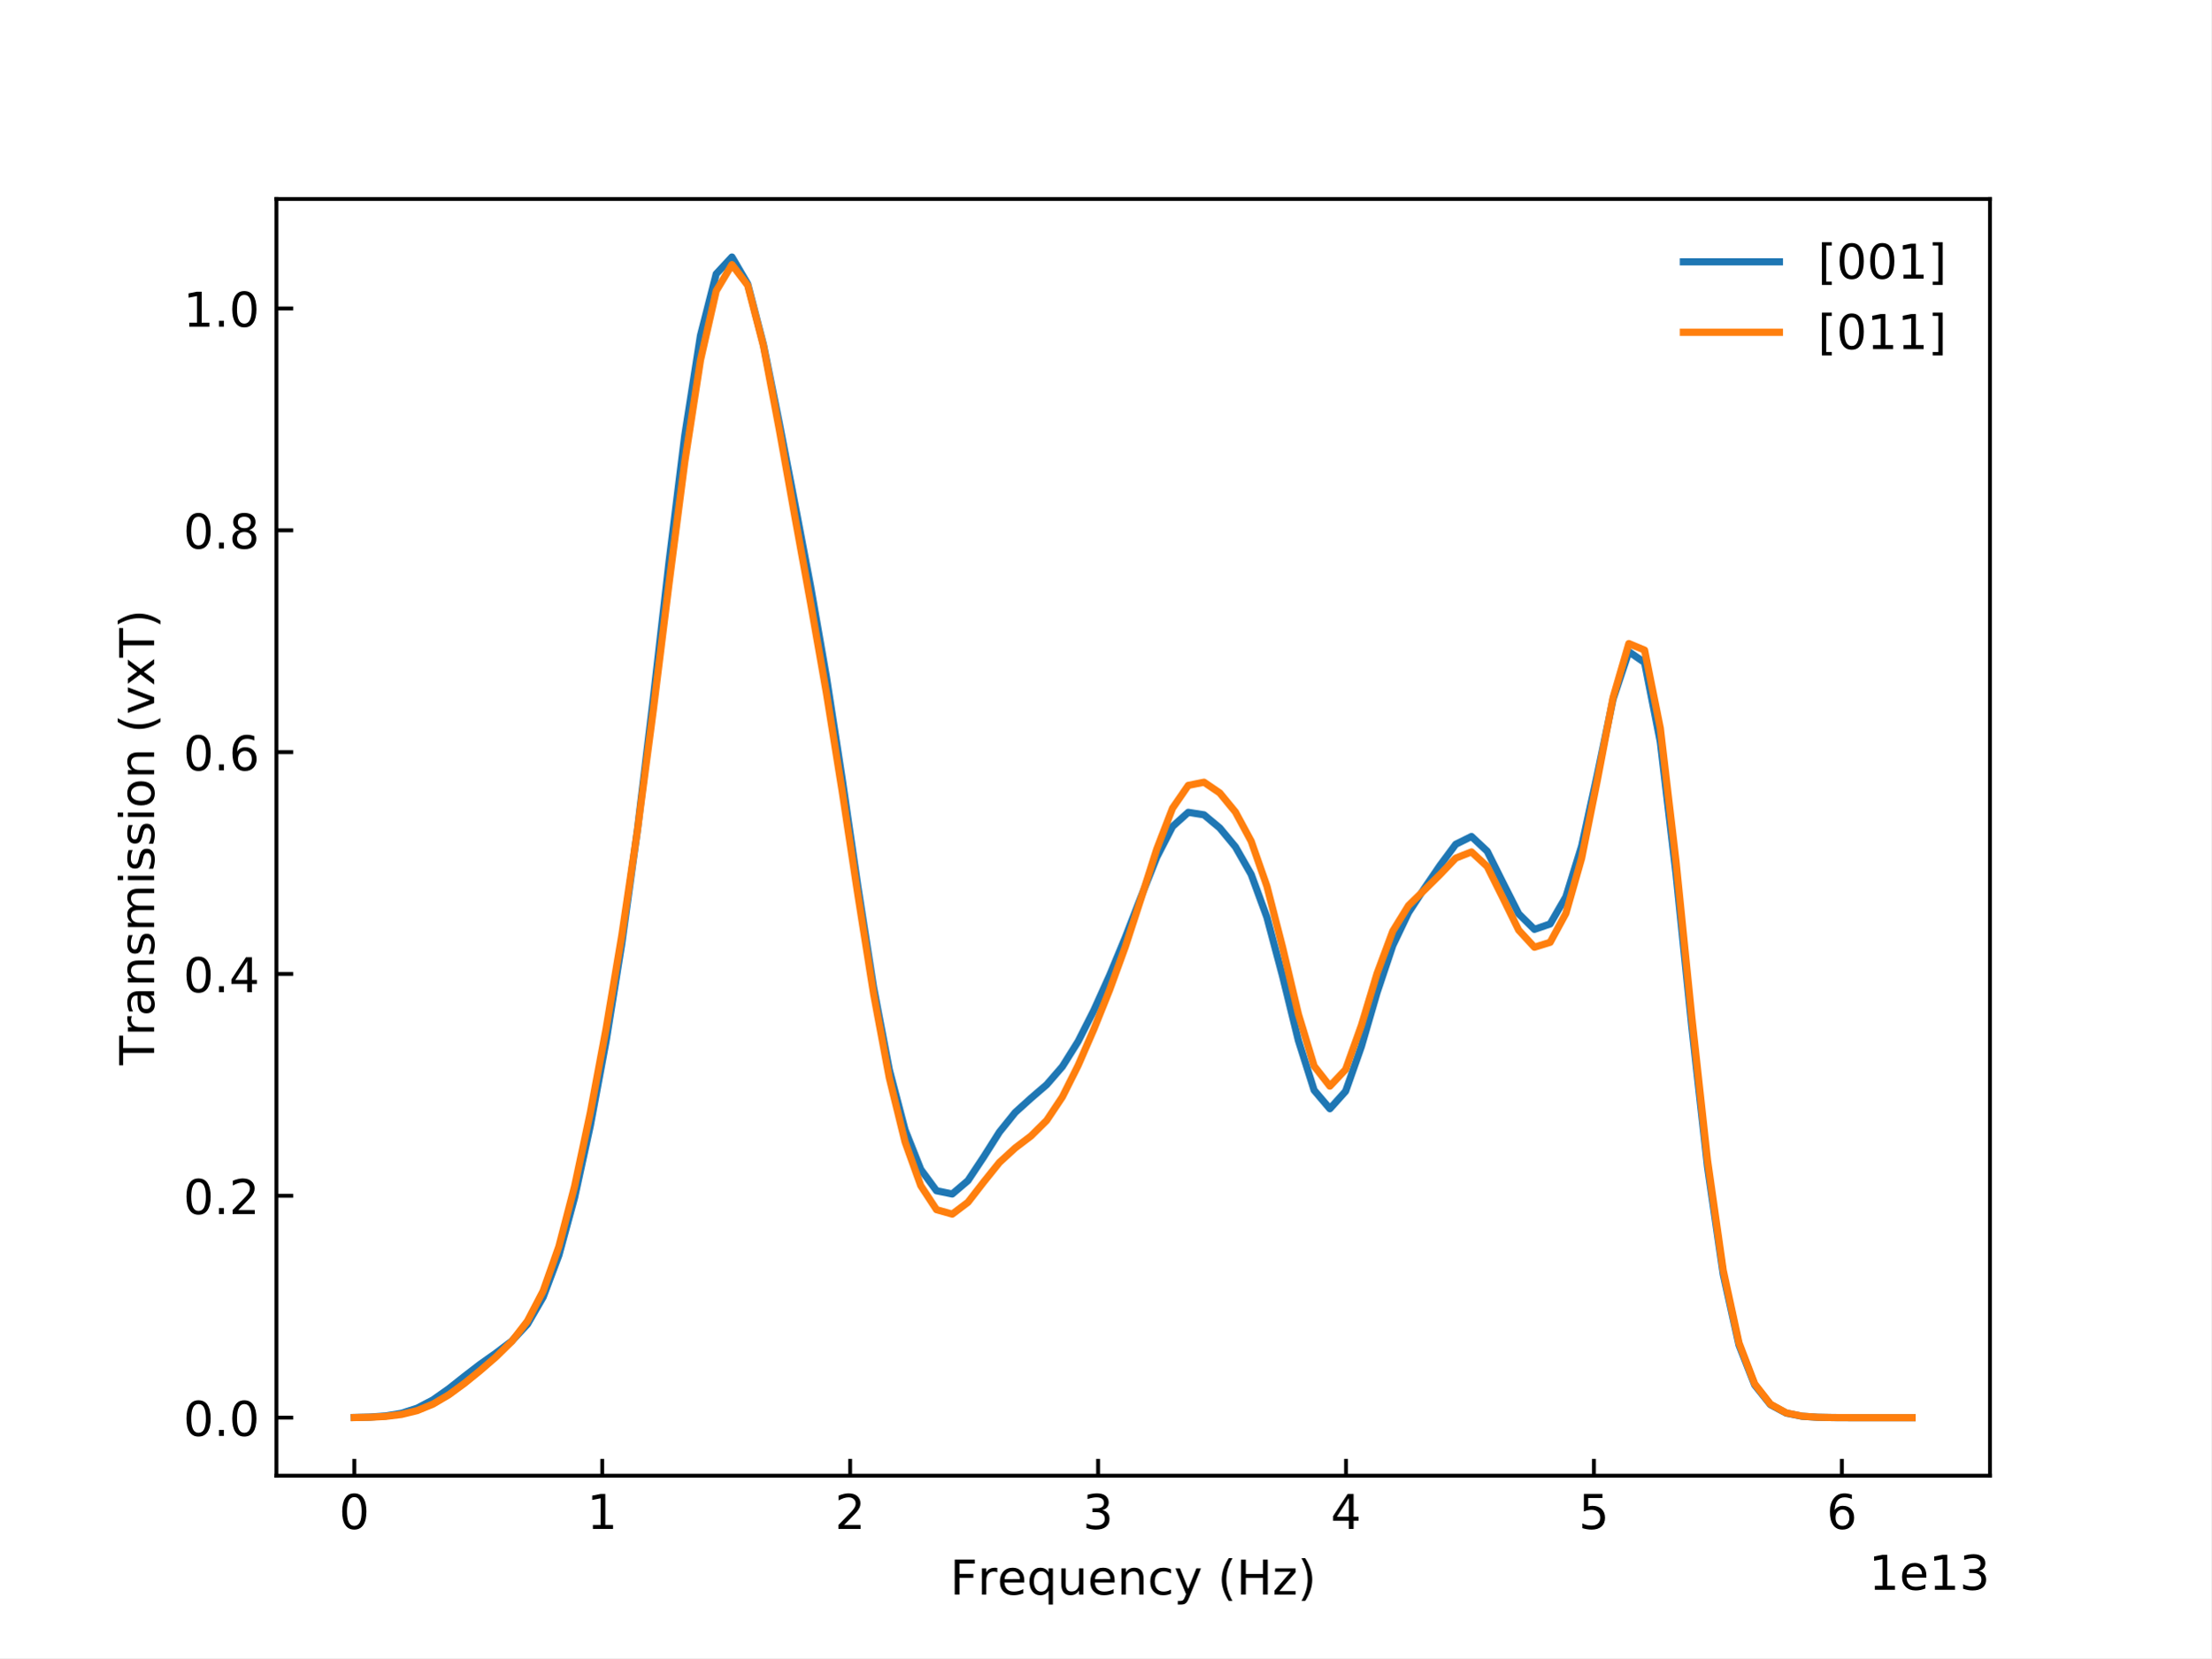
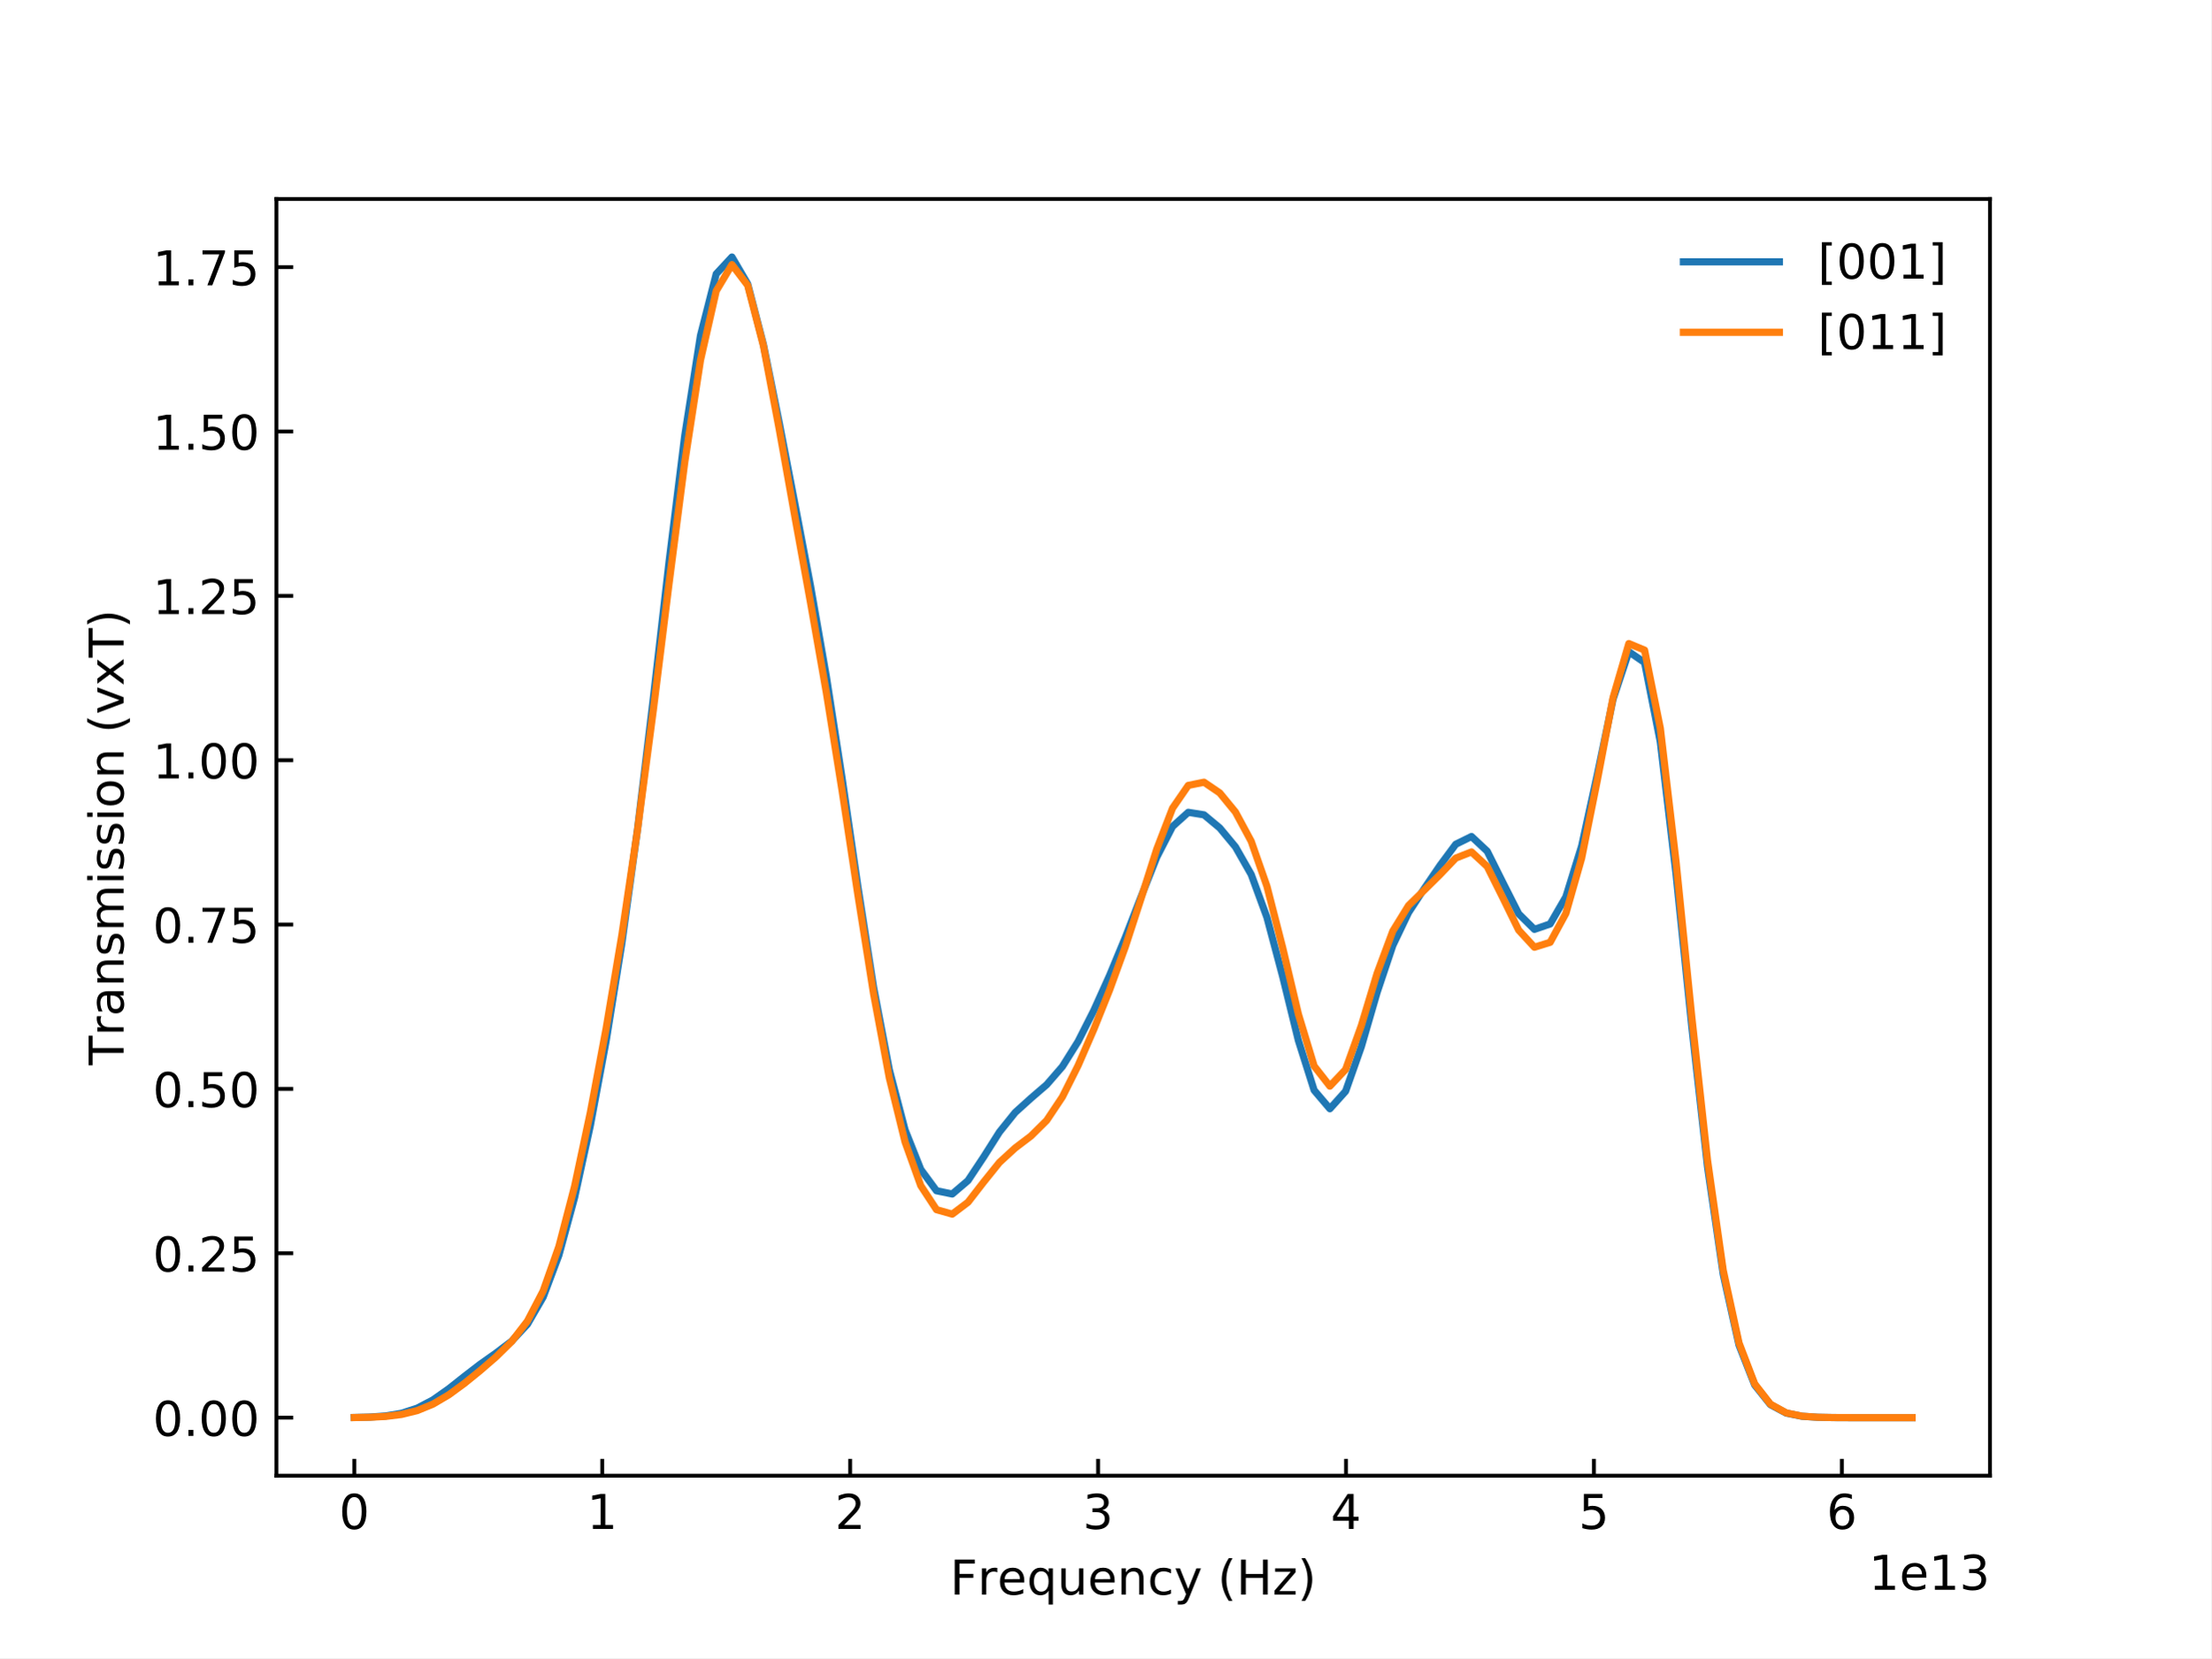
<svg xmlns="http://www.w3.org/2000/svg" xmlns:xlink="http://www.w3.org/1999/xlink" height="345.6pt" version="1.1" viewBox="0 0 460.8 345.6" width="460.8pt">
  <defs>
    <style type="text/css">
*{stroke-linecap:butt;stroke-linejoin:round;}
  </style>
  </defs>
  <g id="figure_1">
    <g id="patch_1">
      <path d="M 0 345.6  L 460.8 345.6  L 460.8 0  L 0 0  z " style="fill:#ffffff;" />
    </g>
    <g id="axes_1">
      <g id="patch_2">
        <path d="M 57.6 307.584  L 414.72 307.584  L 414.72 41.472  L 57.6 41.472  z " style="fill:#ffffff;" />
      </g>
      <g id="matplotlib.axis_1">
        <g id="xtick_1">
          <g id="line2d_1">
            <defs>
-               <path d="M 0 0  L 0 -3.5  " id="mf8eb76b61d" style="stroke:#000000;stroke-width:0.8;" />
-             </defs>
-             <g>
-               <use style="stroke:#000000;stroke-width:0.8;" x="73.833" xlink:href="#mf8eb76b61d" y="307.584" />
+               <path d="M 0 0  L 0 -3.5  " id="md130112b83" style="stroke:#000000;stroke-width:0.8;" />
+             </defs>
+             <g>
+               <use style="stroke:#000000;stroke-width:0.8;" x="73.833" xlink:href="#md130112b83" y="307.584" />
            </g>
          </g>
          <g id="text_1">
            <defs>
              <path d="M 31.781 66.406  Q 24.172 66.406 20.328 58.906  Q 16.5 51.422 16.5 36.375  Q 16.5 21.391 20.328 13.891  Q 24.172 6.391 31.781 6.391  Q 39.453 6.391 43.281 13.891  Q 47.125 21.391 47.125 36.375  Q 47.125 51.422 43.281 58.906  Q 39.453 66.406 31.781 66.406  z M 31.781 74.219  Q 44.047 74.219 50.516 64.516  Q 56.984 54.828 56.984 36.375  Q 56.984 17.969 50.516 8.266  Q 44.047 -1.422 31.781 -1.422  Q 19.531 -1.422 13.062 8.266  Q 6.594 17.969 6.594 36.375  Q 6.594 54.828 13.062 64.516  Q 19.531 74.219 31.781 74.219  z " id="DejaVuSans-30" />
            </defs>
            <g transform="translate(70.65148 318.6824)scale(0.1 -0.1)">
              <use xlink:href="#DejaVuSans-30" />
            </g>
          </g>
        </g>
        <g id="xtick_2">
          <g id="line2d_2">
            <g>
-               <use style="stroke:#000000;stroke-width:0.8;" x="125.503" xlink:href="#mf8eb76b61d" y="307.584" />
+               <use style="stroke:#000000;stroke-width:0.8;" x="125.503" xlink:href="#md130112b83" y="307.584" />
            </g>
          </g>
          <g id="text_2">
            <defs>
              <path d="M 12.406 8.297  L 28.516 8.297  L 28.516 63.922  L 10.984 60.406  L 10.984 69.391  L 28.422 72.906  L 38.281 72.906  L 38.281 8.297  L 54.391 8.297  L 54.391 0  L 12.406 0  z " id="DejaVuSans-31" />
            </defs>
            <g transform="translate(122.3219 318.6824)scale(0.1 -0.1)">
              <use xlink:href="#DejaVuSans-31" />
            </g>
          </g>
        </g>
        <g id="xtick_3">
          <g id="line2d_3">
            <g>
-               <use style="stroke:#000000;stroke-width:0.8;" x="177.173" xlink:href="#mf8eb76b61d" y="307.584" />
+               <use style="stroke:#000000;stroke-width:0.8;" x="177.173" xlink:href="#md130112b83" y="307.584" />
            </g>
          </g>
          <g id="text_3">
            <defs>
              <path d="M 19.188 8.297  L 53.609 8.297  L 53.609 0  L 7.328 0  L 7.328 8.297  Q 12.938 14.109 22.625 23.891  Q 32.328 33.688 34.812 36.531  Q 39.547 41.844 41.422 45.531  Q 43.312 49.219 43.312 52.781  Q 43.312 58.594 39.234 62.25  Q 35.156 65.922 28.609 65.922  Q 23.969 65.922 18.812 64.312  Q 13.672 62.703 7.812 59.422  L 7.812 69.391  Q 13.766 71.781 18.938 73  Q 24.125 74.219 28.422 74.219  Q 39.75 74.219 46.484 68.547  Q 53.219 62.891 53.219 53.422  Q 53.219 48.922 51.531 44.891  Q 49.859 40.875 45.406 35.406  Q 44.188 33.984 37.641 27.219  Q 31.109 20.453 19.188 8.297  z " id="DejaVuSans-32" />
            </defs>
            <g transform="translate(173.9922 318.6824)scale(0.1 -0.1)">
              <use xlink:href="#DejaVuSans-32" />
            </g>
          </g>
        </g>
        <g id="xtick_4">
          <g id="line2d_4">
            <g>
-               <use style="stroke:#000000;stroke-width:0.8;" x="228.844" xlink:href="#mf8eb76b61d" y="307.584" />
+               <use style="stroke:#000000;stroke-width:0.8;" x="228.844" xlink:href="#md130112b83" y="307.584" />
            </g>
          </g>
          <g id="text_4">
            <defs>
              <path d="M 40.578 39.312  Q 47.656 37.797 51.625 33  Q 55.609 28.219 55.609 21.188  Q 55.609 10.406 48.188 4.484  Q 40.766 -1.422 27.094 -1.422  Q 22.516 -1.422 17.656 -0.516  Q 12.797 0.391 7.625 2.203  L 7.625 11.719  Q 11.719 9.328 16.594 8.109  Q 21.484 6.891 26.812 6.891  Q 36.078 6.891 40.938 10.547  Q 45.797 14.203 45.797 21.188  Q 45.797 27.641 41.281 31.266  Q 36.766 34.906 28.719 34.906  L 20.219 34.906  L 20.219 43.016  L 29.109 43.016  Q 36.375 43.016 40.234 45.922  Q 44.094 48.828 44.094 54.297  Q 44.094 59.906 40.109 62.906  Q 36.141 65.922 28.719 65.922  Q 24.656 65.922 20.016 65.031  Q 15.375 64.156 9.812 62.312  L 9.812 71.094  Q 15.438 72.656 20.344 73.438  Q 25.25 74.219 29.594 74.219  Q 40.828 74.219 47.359 69.109  Q 53.906 64.016 53.906 55.328  Q 53.906 49.266 50.438 45.094  Q 46.969 40.922 40.578 39.312  z " id="DejaVuSans-33" />
            </defs>
            <g transform="translate(225.6626 318.6824)scale(0.1 -0.1)">
              <use xlink:href="#DejaVuSans-33" />
            </g>
          </g>
        </g>
        <g id="xtick_5">
          <g id="line2d_5">
            <g>
-               <use style="stroke:#000000;stroke-width:0.8;" x="280.514" xlink:href="#mf8eb76b61d" y="307.584" />
+               <use style="stroke:#000000;stroke-width:0.8;" x="280.514" xlink:href="#md130112b83" y="307.584" />
            </g>
          </g>
          <g id="text_5">
            <defs>
              <path d="M 37.797 64.312  L 12.891 25.391  L 37.797 25.391  z M 35.203 72.906  L 47.609 72.906  L 47.609 25.391  L 58.016 25.391  L 58.016 17.188  L 47.609 17.188  L 47.609 0  L 37.797 0  L 37.797 17.188  L 4.891 17.188  L 4.891 26.703  z " id="DejaVuSans-34" />
            </defs>
            <g transform="translate(277.333 318.6824)scale(0.1 -0.1)">
              <use xlink:href="#DejaVuSans-34" />
            </g>
          </g>
        </g>
        <g id="xtick_6">
          <g id="line2d_6">
            <g>
-               <use style="stroke:#000000;stroke-width:0.8;" x="332.185" xlink:href="#mf8eb76b61d" y="307.584" />
+               <use style="stroke:#000000;stroke-width:0.8;" x="332.185" xlink:href="#md130112b83" y="307.584" />
            </g>
          </g>
          <g id="text_6">
            <defs>
              <path d="M 10.797 72.906  L 49.516 72.906  L 49.516 64.594  L 19.828 64.594  L 19.828 46.734  Q 21.969 47.469 24.109 47.828  Q 26.266 48.188 28.422 48.188  Q 40.625 48.188 47.75 41.5  Q 54.891 34.812 54.891 23.391  Q 54.891 11.625 47.562 5.094  Q 40.234 -1.422 26.906 -1.422  Q 22.312 -1.422 17.547 -0.641  Q 12.797 0.141 7.719 1.703  L 7.719 11.625  Q 12.109 9.234 16.797 8.062  Q 21.484 6.891 26.703 6.891  Q 35.156 6.891 40.078 11.328  Q 45.016 15.766 45.016 23.391  Q 45.016 31 40.078 35.438  Q 35.156 39.891 26.703 39.891  Q 22.75 39.891 18.812 39.016  Q 14.891 38.141 10.797 36.281  z " id="DejaVuSans-35" />
            </defs>
            <g transform="translate(329.0034 318.6824)scale(0.1 -0.1)">
              <use xlink:href="#DejaVuSans-35" />
            </g>
          </g>
        </g>
        <g id="xtick_7">
          <g id="line2d_7">
            <g>
-               <use style="stroke:#000000;stroke-width:0.8;" x="383.855" xlink:href="#mf8eb76b61d" y="307.584" />
+               <use style="stroke:#000000;stroke-width:0.8;" x="383.855" xlink:href="#md130112b83" y="307.584" />
            </g>
          </g>
          <g id="text_7">
            <defs>
              <path d="M 33.016 40.375  Q 26.375 40.375 22.484 35.828  Q 18.609 31.297 18.609 23.391  Q 18.609 15.531 22.484 10.953  Q 26.375 6.391 33.016 6.391  Q 39.656 6.391 43.531 10.953  Q 47.406 15.531 47.406 23.391  Q 47.406 31.297 43.531 35.828  Q 39.656 40.375 33.016 40.375  z M 52.594 71.297  L 52.594 62.312  Q 48.875 64.062 45.094 64.984  Q 41.312 65.922 37.594 65.922  Q 27.828 65.922 22.672 59.328  Q 17.531 52.734 16.797 39.406  Q 19.672 43.656 24.016 45.922  Q 28.375 48.188 33.594 48.188  Q 44.578 48.188 50.953 41.516  Q 57.328 34.859 57.328 23.391  Q 57.328 12.156 50.688 5.359  Q 44.047 -1.422 33.016 -1.422  Q 20.359 -1.422 13.672 8.266  Q 6.984 17.969 6.984 36.375  Q 6.984 53.656 15.188 63.938  Q 23.391 74.219 37.203 74.219  Q 40.922 74.219 44.703 73.484  Q 48.484 72.75 52.594 71.297  z " id="DejaVuSans-36" />
            </defs>
            <g transform="translate(380.6737 318.6824)scale(0.1 -0.1)">
              <use xlink:href="#DejaVuSans-36" />
            </g>
          </g>
        </g>
        <g id="text_8">
          <defs>
            <path d="M 9.812 72.906  L 51.703 72.906  L 51.703 64.594  L 19.672 64.594  L 19.672 43.109  L 48.578 43.109  L 48.578 34.812  L 19.672 34.812  L 19.672 0  L 9.812 0  z " id="DejaVuSans-46" />
            <path d="M 41.109 46.297  Q 39.594 47.172 37.812 47.578  Q 36.031 48 33.891 48  Q 26.266 48 22.188 43.047  Q 18.109 38.094 18.109 28.812  L 18.109 0  L 9.078 0  L 9.078 54.688  L 18.109 54.688  L 18.109 46.188  Q 20.953 51.172 25.484 53.578  Q 30.031 56 36.531 56  Q 37.453 56 38.578 55.875  Q 39.703 55.766 41.062 55.516  z " id="DejaVuSans-72" />
            <path d="M 56.203 29.594  L 56.203 25.203  L 14.891 25.203  Q 15.484 15.922 20.484 11.062  Q 25.484 6.203 34.422 6.203  Q 39.594 6.203 44.453 7.469  Q 49.312 8.734 54.109 11.281  L 54.109 2.781  Q 49.266 0.734 44.188 -0.344  Q 39.109 -1.422 33.891 -1.422  Q 20.797 -1.422 13.156 6.188  Q 5.516 13.812 5.516 26.812  Q 5.516 40.234 12.766 48.109  Q 20.016 56 32.328 56  Q 43.359 56 49.781 48.891  Q 56.203 41.797 56.203 29.594  z M 47.219 32.234  Q 47.125 39.594 43.094 43.984  Q 39.062 48.391 32.422 48.391  Q 24.906 48.391 20.391 44.141  Q 15.875 39.891 15.188 32.172  z " id="DejaVuSans-65" />
            <path d="M 14.797 27.297  Q 14.797 17.391 18.875 11.75  Q 22.953 6.109 30.078 6.109  Q 37.203 6.109 41.297 11.75  Q 45.406 17.391 45.406 27.297  Q 45.406 37.203 41.297 42.844  Q 37.203 48.484 30.078 48.484  Q 22.953 48.484 18.875 42.844  Q 14.797 37.203 14.797 27.297  z M 45.406 8.203  Q 42.578 3.328 38.25 0.953  Q 33.938 -1.422 27.875 -1.422  Q 17.969 -1.422 11.734 6.484  Q 5.516 14.406 5.516 27.297  Q 5.516 40.188 11.734 48.094  Q 17.969 56 27.875 56  Q 33.938 56 38.25 53.625  Q 42.578 51.266 45.406 46.391  L 45.406 54.688  L 54.391 54.688  L 54.391 -20.797  L 45.406 -20.797  z " id="DejaVuSans-71" />
            <path d="M 8.5 21.578  L 8.5 54.688  L 17.484 54.688  L 17.484 21.922  Q 17.484 14.156 20.5 10.266  Q 23.531 6.391 29.594 6.391  Q 36.859 6.391 41.078 11.031  Q 45.312 15.672 45.312 23.688  L 45.312 54.688  L 54.297 54.688  L 54.297 0  L 45.312 0  L 45.312 8.406  Q 42.047 3.422 37.719 1  Q 33.406 -1.422 27.688 -1.422  Q 18.266 -1.422 13.375 4.438  Q 8.5 10.297 8.5 21.578  z M 31.109 56  z " id="DejaVuSans-75" />
            <path d="M 54.891 33.016  L 54.891 0  L 45.906 0  L 45.906 32.719  Q 45.906 40.484 42.875 44.328  Q 39.844 48.188 33.797 48.188  Q 26.516 48.188 22.312 43.547  Q 18.109 38.922 18.109 30.906  L 18.109 0  L 9.078 0  L 9.078 54.688  L 18.109 54.688  L 18.109 46.188  Q 21.344 51.125 25.703 53.562  Q 30.078 56 35.797 56  Q 45.219 56 50.047 50.172  Q 54.891 44.344 54.891 33.016  z " id="DejaVuSans-6e" />
            <path d="M 48.781 52.594  L 48.781 44.188  Q 44.969 46.297 41.141 47.344  Q 37.312 48.391 33.406 48.391  Q 24.656 48.391 19.812 42.844  Q 14.984 37.312 14.984 27.297  Q 14.984 17.281 19.812 11.734  Q 24.656 6.203 33.406 6.203  Q 37.312 6.203 41.141 7.25  Q 44.969 8.297 48.781 10.406  L 48.781 2.094  Q 45.016 0.344 40.984 -0.531  Q 36.969 -1.422 32.422 -1.422  Q 20.062 -1.422 12.781 6.344  Q 5.516 14.109 5.516 27.297  Q 5.516 40.672 12.859 48.328  Q 20.219 56 33.016 56  Q 37.156 56 41.109 55.141  Q 45.062 54.297 48.781 52.594  z " id="DejaVuSans-63" />
            <path d="M 32.172 -5.078  Q 28.375 -14.844 24.75 -17.812  Q 21.141 -20.797 15.094 -20.797  L 7.906 -20.797  L 7.906 -13.281  L 13.188 -13.281  Q 16.891 -13.281 18.938 -11.516  Q 21 -9.766 23.484 -3.219  L 25.094 0.875  L 2.984 54.688  L 12.5 54.688  L 29.594 11.922  L 46.688 54.688  L 56.203 54.688  z " id="DejaVuSans-79" />
            <path id="DejaVuSans-20" />
            <path d="M 31 75.875  Q 24.469 64.656 21.281 53.656  Q 18.109 42.672 18.109 31.391  Q 18.109 20.125 21.312 9.062  Q 24.516 -2 31 -13.188  L 23.188 -13.188  Q 15.875 -1.703 12.234 9.375  Q 8.594 20.453 8.594 31.391  Q 8.594 42.281 12.203 53.312  Q 15.828 64.359 23.188 75.875  z " id="DejaVuSans-28" />
            <path d="M 9.812 72.906  L 19.672 72.906  L 19.672 43.016  L 55.516 43.016  L 55.516 72.906  L 65.375 72.906  L 65.375 0  L 55.516 0  L 55.516 34.719  L 19.672 34.719  L 19.672 0  L 9.812 0  z " id="DejaVuSans-48" />
            <path d="M 5.516 54.688  L 48.188 54.688  L 48.188 46.484  L 14.406 7.172  L 48.188 7.172  L 48.188 0  L 4.297 0  L 4.297 8.203  L 38.094 47.516  L 5.516 47.516  z " id="DejaVuSans-7a" />
            <path d="M 8.016 75.875  L 15.828 75.875  Q 23.141 64.359 26.781 53.312  Q 30.422 42.281 30.422 31.391  Q 30.422 20.453 26.781 9.375  Q 23.141 -1.703 15.828 -13.188  L 8.016 -13.188  Q 14.5 -2 17.703 9.062  Q 20.906 20.125 20.906 31.391  Q 20.906 42.672 17.703 53.656  Q 14.5 64.656 8.016 75.875  z " id="DejaVuSans-29" />
          </defs>
          <g transform="translate(197.9873 332.3606)scale(0.1 -0.1)">
            <use xlink:href="#DejaVuSans-46" />
            <use x="57.41" xlink:href="#DejaVuSans-72" />
            <use x="98.492" xlink:href="#DejaVuSans-65" />
            <use x="160.016" xlink:href="#DejaVuSans-71" />
            <use x="223.492" xlink:href="#DejaVuSans-75" />
            <use x="286.871" xlink:href="#DejaVuSans-65" />
            <use x="348.395" xlink:href="#DejaVuSans-6e" />
            <use x="411.773" xlink:href="#DejaVuSans-63" />
            <use x="466.754" xlink:href="#DejaVuSans-79" />
            <use x="525.934" xlink:href="#DejaVuSans-20" />
            <use x="557.721" xlink:href="#DejaVuSans-28" />
            <use x="596.734" xlink:href="#DejaVuSans-48" />
            <use x="671.93" xlink:href="#DejaVuSans-7a" />
            <use x="724.42" xlink:href="#DejaVuSans-29" />
          </g>
        </g>
        <g id="text_9">
          <g transform="translate(389.4794 331.3606)scale(0.1 -0.1)">
            <use xlink:href="#DejaVuSans-31" />
            <use x="63.623" xlink:href="#DejaVuSans-65" />
            <use x="125.146" xlink:href="#DejaVuSans-31" />
            <use x="188.77" xlink:href="#DejaVuSans-33" />
          </g>
        </g>
      </g>
      <g id="matplotlib.axis_2">
        <g id="ytick_1">
          <g id="line2d_8">
            <defs>
-               <path d="M 0 0  L 3.5 0  " id="m8a552177ae" style="stroke:#000000;stroke-width:0.8;" />
-             </defs>
-             <g>
-               <use style="stroke:#000000;stroke-width:0.8;" x="57.6" xlink:href="#m8a552177ae" y="295.488" />
+               <path d="M 0 0  L 3.5 0  " id="me9b031a3ad" style="stroke:#000000;stroke-width:0.8;" />
+             </defs>
+             <g>
+               <use style="stroke:#000000;stroke-width:0.8;" x="57.6" xlink:href="#me9b031a3ad" y="295.488" />
            </g>
          </g>
          <g id="text_10">
            <defs>
              <path d="M 10.688 12.406  L 21 12.406  L 21 0  L 10.688 0  z " id="DejaVuSans-2e" />
            </defs>
-             <g transform="translate(38.19687 299.2872)scale(0.1 -0.1)">
+             <g transform="translate(31.83438 299.2872)scale(0.1 -0.1)">
              <use xlink:href="#DejaVuSans-30" />
              <use x="63.623" xlink:href="#DejaVuSans-2e" />
              <use x="95.41" xlink:href="#DejaVuSans-30" />
+               <use x="159.033" xlink:href="#DejaVuSans-30" />
            </g>
          </g>
        </g>
        <g id="ytick_2">
          <g id="line2d_9">
            <g>
-               <use style="stroke:#000000;stroke-width:0.8;" x="57.6" xlink:href="#m8a552177ae" y="249.248" />
+               <use style="stroke:#000000;stroke-width:0.8;" x="57.6" xlink:href="#me9b031a3ad" y="261.228" />
            </g>
          </g>
          <g id="text_11">
-             <g transform="translate(38.19687 253.0472)scale(0.1 -0.1)">
+             <g transform="translate(31.83438 265.0269)scale(0.1 -0.1)">
              <use xlink:href="#DejaVuSans-30" />
              <use x="63.623" xlink:href="#DejaVuSans-2e" />
              <use x="95.41" xlink:href="#DejaVuSans-32" />
+               <use x="159.033" xlink:href="#DejaVuSans-35" />
            </g>
          </g>
        </g>
        <g id="ytick_3">
          <g id="line2d_10">
            <g>
-               <use style="stroke:#000000;stroke-width:0.8;" x="57.6" xlink:href="#m8a552177ae" y="203.008" />
+               <use style="stroke:#000000;stroke-width:0.8;" x="57.6" xlink:href="#me9b031a3ad" y="226.967" />
            </g>
          </g>
          <g id="text_12">
-             <g transform="translate(38.19687 206.8071)scale(0.1 -0.1)">
-               <use xlink:href="#DejaVuSans-30" />
-               <use x="63.623" xlink:href="#DejaVuSans-2e" />
-               <use x="95.41" xlink:href="#DejaVuSans-34" />
+             <g transform="translate(31.83438 230.7665)scale(0.1 -0.1)">
+               <use xlink:href="#DejaVuSans-30" />
+               <use x="63.623" xlink:href="#DejaVuSans-2e" />
+               <use x="95.41" xlink:href="#DejaVuSans-35" />
+               <use x="159.033" xlink:href="#DejaVuSans-30" />
            </g>
          </g>
        </g>
        <g id="ytick_4">
          <g id="line2d_11">
            <g>
-               <use style="stroke:#000000;stroke-width:0.8;" x="57.6" xlink:href="#m8a552177ae" y="156.768" />
+               <use style="stroke:#000000;stroke-width:0.8;" x="57.6" xlink:href="#me9b031a3ad" y="192.707" />
            </g>
          </g>
          <g id="text_13">
-             <g transform="translate(38.19687 160.5671)scale(0.1 -0.1)">
-               <use xlink:href="#DejaVuSans-30" />
-               <use x="63.623" xlink:href="#DejaVuSans-2e" />
-               <use x="95.41" xlink:href="#DejaVuSans-36" />
+             <defs>
+               <path d="M 8.203 72.906  L 55.078 72.906  L 55.078 68.703  L 28.609 0  L 18.312 0  L 43.219 64.594  L 8.203 64.594  z " id="DejaVuSans-37" />
+             </defs>
+             <g transform="translate(31.83438 196.5062)scale(0.1 -0.1)">
+               <use xlink:href="#DejaVuSans-30" />
+               <use x="63.623" xlink:href="#DejaVuSans-2e" />
+               <use x="95.41" xlink:href="#DejaVuSans-37" />
+               <use x="159.033" xlink:href="#DejaVuSans-35" />
            </g>
          </g>
        </g>
        <g id="ytick_5">
          <g id="line2d_12">
            <g>
-               <use style="stroke:#000000;stroke-width:0.8;" x="57.6" xlink:href="#m8a552177ae" y="110.528" />
+               <use style="stroke:#000000;stroke-width:0.8;" x="57.6" xlink:href="#me9b031a3ad" y="158.447" />
            </g>
          </g>
          <g id="text_14">
-             <defs>
-               <path d="M 31.781 34.625  Q 24.75 34.625 20.719 30.859  Q 16.703 27.094 16.703 20.516  Q 16.703 13.922 20.719 10.156  Q 24.75 6.391 31.781 6.391  Q 38.812 6.391 42.859 10.172  Q 46.922 13.969 46.922 20.516  Q 46.922 27.094 42.891 30.859  Q 38.875 34.625 31.781 34.625  z M 21.922 38.812  Q 15.578 40.375 12.031 44.719  Q 8.5 49.078 8.5 55.328  Q 8.5 64.062 14.719 69.141  Q 20.953 74.219 31.781 74.219  Q 42.672 74.219 48.875 69.141  Q 55.078 64.062 55.078 55.328  Q 55.078 49.078 51.531 44.719  Q 48 40.375 41.703 38.812  Q 48.828 37.156 52.797 32.312  Q 56.781 27.484 56.781 20.516  Q 56.781 9.906 50.312 4.234  Q 43.844 -1.422 31.781 -1.422  Q 19.734 -1.422 13.25 4.234  Q 6.781 9.906 6.781 20.516  Q 6.781 27.484 10.781 32.312  Q 14.797 37.156 21.922 38.812  z M 18.312 54.391  Q 18.312 48.734 21.844 45.562  Q 25.391 42.391 31.781 42.391  Q 38.141 42.391 41.719 45.562  Q 45.312 48.734 45.312 54.391  Q 45.312 60.062 41.719 63.234  Q 38.141 66.406 31.781 66.406  Q 25.391 66.406 21.844 63.234  Q 18.312 60.062 18.312 54.391  z " id="DejaVuSans-38" />
-             </defs>
-             <g transform="translate(38.19687 114.327)scale(0.1 -0.1)">
-               <use xlink:href="#DejaVuSans-30" />
-               <use x="63.623" xlink:href="#DejaVuSans-2e" />
-               <use x="95.41" xlink:href="#DejaVuSans-38" />
+             <g transform="translate(31.83438 162.2458)scale(0.1 -0.1)">
+               <use xlink:href="#DejaVuSans-31" />
+               <use x="63.623" xlink:href="#DejaVuSans-2e" />
+               <use x="95.41" xlink:href="#DejaVuSans-30" />
+               <use x="159.033" xlink:href="#DejaVuSans-30" />
            </g>
          </g>
        </g>
        <g id="ytick_6">
          <g id="line2d_13">
            <g>
-               <use style="stroke:#000000;stroke-width:0.8;" x="57.6" xlink:href="#m8a552177ae" y="64.288" />
+               <use style="stroke:#000000;stroke-width:0.8;" x="57.6" xlink:href="#me9b031a3ad" y="124.186" />
            </g>
          </g>
          <g id="text_15">
-             <g transform="translate(38.19687 68.08695)scale(0.1 -0.1)">
-               <use xlink:href="#DejaVuSans-31" />
-               <use x="63.623" xlink:href="#DejaVuSans-2e" />
-               <use x="95.41" xlink:href="#DejaVuSans-30" />
-             </g>
-           </g>
-         </g>
-         <g id="text_16">
+             <g transform="translate(31.83438 127.9855)scale(0.1 -0.1)">
+               <use xlink:href="#DejaVuSans-31" />
+               <use x="63.623" xlink:href="#DejaVuSans-2e" />
+               <use x="95.41" xlink:href="#DejaVuSans-32" />
+               <use x="159.033" xlink:href="#DejaVuSans-35" />
+             </g>
+           </g>
+         </g>
+         <g id="ytick_7">
+           <g id="line2d_14">
+             <g>
+               <use style="stroke:#000000;stroke-width:0.8;" x="57.6" xlink:href="#me9b031a3ad" y="89.926" />
+             </g>
+           </g>
+           <g id="text_16">
+             <g transform="translate(31.83438 93.72511)scale(0.1 -0.1)">
+               <use xlink:href="#DejaVuSans-31" />
+               <use x="63.623" xlink:href="#DejaVuSans-2e" />
+               <use x="95.41" xlink:href="#DejaVuSans-35" />
+               <use x="159.033" xlink:href="#DejaVuSans-30" />
+             </g>
+           </g>
+         </g>
+         <g id="ytick_8">
+           <g id="line2d_15">
+             <g>
+               <use style="stroke:#000000;stroke-width:0.8;" x="57.6" xlink:href="#me9b031a3ad" y="55.666" />
+             </g>
+           </g>
+           <g id="text_17">
+             <g transform="translate(31.83438 59.46475)scale(0.1 -0.1)">
+               <use xlink:href="#DejaVuSans-31" />
+               <use x="63.623" xlink:href="#DejaVuSans-2e" />
+               <use x="95.41" xlink:href="#DejaVuSans-37" />
+               <use x="159.033" xlink:href="#DejaVuSans-35" />
+             </g>
+           </g>
+         </g>
+         <g id="text_18">
          <defs>
            <path d="M -0.297 72.906  L 61.375 72.906  L 61.375 64.594  L 35.5 64.594  L 35.5 0  L 25.594 0  L 25.594 64.594  L -0.297 64.594  z " id="DejaVuSans-54" />
            <path d="M 34.281 27.484  Q 23.391 27.484 19.188 25  Q 14.984 22.516 14.984 16.5  Q 14.984 11.719 18.141 8.906  Q 21.297 6.109 26.703 6.109  Q 34.188 6.109 38.703 11.406  Q 43.219 16.703 43.219 25.484  L 43.219 27.484  z M 52.203 31.203  L 52.203 0  L 43.219 0  L 43.219 8.297  Q 40.141 3.328 35.547 0.953  Q 30.953 -1.422 24.312 -1.422  Q 15.922 -1.422 10.953 3.297  Q 6 8.016 6 15.922  Q 6 25.141 12.172 29.828  Q 18.359 34.516 30.609 34.516  L 43.219 34.516  L 43.219 35.406  Q 43.219 41.609 39.141 45  Q 35.062 48.391 27.688 48.391  Q 23 48.391 18.547 47.266  Q 14.109 46.141 10.016 43.891  L 10.016 52.203  Q 14.938 54.109 19.578 55.047  Q 24.219 56 28.609 56  Q 40.484 56 46.344 49.844  Q 52.203 43.703 52.203 31.203  z " id="DejaVuSans-61" />
            <path d="M 44.281 53.078  L 44.281 44.578  Q 40.484 46.531 36.375 47.5  Q 32.281 48.484 27.875 48.484  Q 21.188 48.484 17.844 46.438  Q 14.5 44.391 14.5 40.281  Q 14.5 37.156 16.891 35.375  Q 19.281 33.594 26.516 31.984  L 29.594 31.297  Q 39.156 29.25 43.188 25.516  Q 47.219 21.781 47.219 15.094  Q 47.219 7.469 41.188 3.016  Q 35.156 -1.422 24.609 -1.422  Q 20.219 -1.422 15.453 -0.562  Q 10.688 0.297 5.422 2  L 5.422 11.281  Q 10.406 8.688 15.234 7.391  Q 20.062 6.109 24.812 6.109  Q 31.156 6.109 34.562 8.281  Q 37.984 10.453 37.984 14.406  Q 37.984 18.062 35.516 20.016  Q 33.062 21.969 24.703 23.781  L 21.578 24.516  Q 13.234 26.266 9.516 29.906  Q 5.812 33.547 5.812 39.891  Q 5.812 47.609 11.281 51.797  Q 16.75 56 26.812 56  Q 31.781 56 36.172 55.266  Q 40.578 54.547 44.281 53.078  z " id="DejaVuSans-73" />
            <path d="M 52 44.188  Q 55.375 50.25 60.062 53.125  Q 64.75 56 71.094 56  Q 79.641 56 84.281 50.016  Q 88.922 44.047 88.922 33.016  L 88.922 0  L 79.891 0  L 79.891 32.719  Q 79.891 40.578 77.094 44.375  Q 74.312 48.188 68.609 48.188  Q 61.625 48.188 57.562 43.547  Q 53.516 38.922 53.516 30.906  L 53.516 0  L 44.484 0  L 44.484 32.719  Q 44.484 40.625 41.703 44.406  Q 38.922 48.188 33.109 48.188  Q 26.219 48.188 22.156 43.531  Q 18.109 38.875 18.109 30.906  L 18.109 0  L 9.078 0  L 9.078 54.688  L 18.109 54.688  L 18.109 46.188  Q 21.188 51.219 25.484 53.609  Q 29.781 56 35.688 56  Q 41.656 56 45.828 52.969  Q 50 49.953 52 44.188  z " id="DejaVuSans-6d" />
            <path d="M 9.422 54.688  L 18.406 54.688  L 18.406 0  L 9.422 0  z M 9.422 75.984  L 18.406 75.984  L 18.406 64.594  L 9.422 64.594  z " id="DejaVuSans-69" />
            <path d="M 30.609 48.391  Q 23.391 48.391 19.188 42.75  Q 14.984 37.109 14.984 27.297  Q 14.984 17.484 19.156 11.844  Q 23.344 6.203 30.609 6.203  Q 37.797 6.203 41.984 11.859  Q 46.188 17.531 46.188 27.297  Q 46.188 37.016 41.984 42.703  Q 37.797 48.391 30.609 48.391  z M 30.609 56  Q 42.328 56 49.016 48.375  Q 55.719 40.766 55.719 27.297  Q 55.719 13.875 49.016 6.219  Q 42.328 -1.422 30.609 -1.422  Q 18.844 -1.422 12.172 6.219  Q 5.516 13.875 5.516 27.297  Q 5.516 40.766 12.172 48.375  Q 18.844 56 30.609 56  z " id="DejaVuSans-6f" />
            <path d="M 2.984 54.688  L 12.5 54.688  L 29.594 8.797  L 46.688 54.688  L 56.203 54.688  L 35.688 0  L 23.484 0  z " id="DejaVuSans-76" />
            <path d="M 54.891 54.688  L 35.109 28.078  L 55.906 0  L 45.312 0  L 29.391 21.484  L 13.484 0  L 2.875 0  L 24.125 28.609  L 4.688 54.688  L 15.281 54.688  L 29.781 35.203  L 44.281 54.688  z " id="DejaVuSans-78" />
          </defs>
-           <g transform="translate(32.11719 222.0132)rotate(-90)scale(0.1 -0.1)">
+           <g transform="translate(25.75469 222.0132)rotate(-90)scale(0.1 -0.1)">
            <use xlink:href="#DejaVuSans-54" />
            <use x="60.865" xlink:href="#DejaVuSans-72" />
            <use x="101.979" xlink:href="#DejaVuSans-61" />
            <use x="163.258" xlink:href="#DejaVuSans-6e" />
            <use x="226.637" xlink:href="#DejaVuSans-73" />
            <use x="278.736" xlink:href="#DejaVuSans-6d" />
            <use x="376.148" xlink:href="#DejaVuSans-69" />
            <use x="403.932" xlink:href="#DejaVuSans-73" />
            <use x="456.031" xlink:href="#DejaVuSans-73" />
            <use x="508.131" xlink:href="#DejaVuSans-69" />
            <use x="535.914" xlink:href="#DejaVuSans-6f" />
            <use x="597.096" xlink:href="#DejaVuSans-6e" />
            <use x="660.475" xlink:href="#DejaVuSans-20" />
            <use x="692.262" xlink:href="#DejaVuSans-28" />
            <use x="731.275" xlink:href="#DejaVuSans-76" />
            <use x="790.455" xlink:href="#DejaVuSans-78" />
            <use x="849.635" xlink:href="#DejaVuSans-54" />
            <use x="910.719" xlink:href="#DejaVuSans-29" />
          </g>
        </g>
      </g>
-       <g id="line2d_14">
-         <path clip-path="url(#p2561dbba54)" d="M 73.833 295.453  L 77.112 295.366  L 80.391 295.127  L 83.671 294.574  L 86.95 293.507  L 90.229 291.786  L 93.509 289.476  L 96.788 286.878  L 100.067 284.357  L 103.347 282.037  L 106.626 279.548  L 109.905 276.024  L 113.185 270.356  L 116.464 261.635  L 119.743 249.589  L 123.023 234.584  L 126.302 217.014  L 129.581 196.633  L 132.861 172.792  L 136.14 145.654  L 139.42 117.192  L 142.699 90.804  L 145.978 69.94  L 149.258 57.095  L 152.537 53.568  L 155.816 59.181  L 159.096 71.835  L 162.375 88.068  L 165.654 105.048  L 168.934 122.266  L 172.213 141.037  L 175.492 162.251  L 178.772 184.74  L 182.051 205.782  L 185.33 222.97  L 188.61 235.486  L 191.889 243.744  L 195.168 248.195  L 198.448 248.868  L 201.727 246.076  L 205.006 241.132  L 208.286 235.954  L 211.565 231.874  L 214.844 228.912  L 218.124 226.088  L 221.403 222.306  L 224.682 217.069  L 227.962 210.593  L 231.241 203.319  L 234.52 195.403  L 237.8 186.92  L 241.079 178.648  L 244.358 172.271  L 247.638 169.314  L 250.917 169.835  L 254.196 172.564  L 257.476 176.519  L 260.755 182.265  L 264.034 191.208  L 267.314 203.533  L 270.593 216.894  L 273.872 227.245  L 277.152 231.101  L 280.431 227.449  L 283.71 218.149  L 286.99 206.857  L 290.269 197.068  L 293.548 190.206  L 296.828 185.206  L 300.107 180.383  L 303.386 175.968  L 306.666 174.353  L 309.945 177.422  L 313.224 183.996  L 316.504 190.472  L 319.783 193.707  L 323.062 192.577  L 326.342 186.918  L 329.621 176.351  L 332.9 161.411  L 336.18 145.708  L 339.459 135.835  L 342.739 138.092  L 346.018 154.634  L 349.297 182.175  L 352.577 213.952  L 355.856 243.17  L 359.135 265.621  L 362.415 280.348  L 365.694 288.686  L 368.973 292.784  L 372.253 294.539  L 375.532 295.194  L 378.811 295.408  L 382.091 295.469  L 385.37 295.484  L 388.649 295.487  L 391.929 295.488  L 395.208 295.488  L 398.487 295.488  " style="fill:none;stroke:#1f77b4;stroke-linecap:square;stroke-width:1.5;" />
-       </g>
-       <g id="line2d_15">
-         <path clip-path="url(#p2561dbba54)" d="M 73.833 295.463  L 77.112 295.401  L 80.391 295.227  L 83.671 294.82  L 86.95 294.015  L 90.229 292.665  L 93.509 290.734  L 96.788 288.338  L 100.067 285.673  L 103.347 282.837  L 106.626 279.619  L 109.905 275.372  L 113.185 269.087  L 116.464 259.818  L 119.743 247.25  L 123.023 231.884  L 126.302 214.431  L 129.581 194.963  L 132.861 172.897  L 136.14 148.046  L 139.42 121.66  L 142.699 96.336  L 145.978 75.085  L 149.258 60.639  L 152.537 55.153  L 155.816 59.473  L 159.096 72.09  L 162.375 89.368  L 165.654 107.695  L 168.934 125.722  L 172.213 144.383  L 175.492 164.81  L 178.772 186.443  L 182.051 207.124  L 185.33 224.654  L 188.61 238.003  L 191.889 247.128  L 195.168 252.132  L 198.448 253.067  L 201.727 250.592  L 205.006 246.361  L 208.286 242.284  L 211.565 239.276  L 214.844 236.79  L 218.124 233.541  L 221.403 228.627  L 224.682 222.08  L 227.962 214.521  L 231.241 206.347  L 234.52 197.339  L 237.8 187.27  L 241.079 176.965  L 244.358 168.461  L 247.638 163.7  L 250.917 163.035  L 254.196 165.265  L 257.476 169.261  L 260.755 175.343  L 264.034 184.727  L 267.314 197.526  L 270.593 211.383  L 273.872 222.199  L 277.152 226.391  L 280.431 222.91  L 283.71 213.758  L 286.99 202.888  L 290.269 194.066  L 293.548 188.736  L 296.828 185.532  L 300.107 182.287  L 303.386 178.852  L 306.666 177.57  L 309.945 180.607  L 313.224 187.174  L 316.504 193.871  L 319.783 197.432  L 323.062 196.41  L 326.342 190.369  L 329.621 178.866  L 332.9 162.574  L 336.18 145.361  L 339.459 134.139  L 342.739 135.509  L 346.018 151.782  L 349.297 179.607  L 352.577 211.979  L 355.856 241.837  L 359.135 264.811  L 362.415 279.898  L 365.694 288.455  L 368.973 292.676  L 372.253 294.493  L 375.532 295.177  L 378.811 295.403  L 382.091 295.467  L 385.37 295.484  L 388.649 295.487  L 391.929 295.488  L 395.208 295.488  L 398.487 295.488  " style="fill:none;stroke:#ff7f0e;stroke-linecap:square;stroke-width:1.5;" />
+       <g id="line2d_16">
+         <path clip-path="url(#p55aae81aac)" d="M 73.833 295.453  L 77.112 295.366  L 80.391 295.127  L 83.671 294.574  L 86.95 293.507  L 90.229 291.786  L 93.509 289.476  L 96.788 286.878  L 100.067 284.357  L 103.347 282.037  L 106.626 279.548  L 109.905 276.024  L 113.185 270.356  L 116.464 261.635  L 119.743 249.589  L 123.023 234.584  L 126.302 217.014  L 129.581 196.633  L 132.861 172.792  L 136.14 145.654  L 139.42 117.192  L 142.699 90.804  L 145.978 69.94  L 149.258 57.095  L 152.537 53.568  L 155.816 59.181  L 159.096 71.835  L 162.375 88.068  L 165.654 105.048  L 168.934 122.266  L 172.213 141.037  L 175.492 162.251  L 178.772 184.74  L 182.051 205.782  L 185.33 222.97  L 188.61 235.486  L 191.889 243.744  L 195.168 248.195  L 198.448 248.868  L 201.727 246.076  L 205.006 241.132  L 208.286 235.954  L 211.565 231.874  L 214.844 228.912  L 218.124 226.088  L 221.403 222.306  L 224.682 217.069  L 227.962 210.593  L 231.241 203.319  L 234.52 195.403  L 237.8 186.92  L 241.079 178.648  L 244.358 172.271  L 247.638 169.314  L 250.917 169.835  L 254.196 172.564  L 257.476 176.519  L 260.755 182.265  L 264.034 191.208  L 267.314 203.533  L 270.593 216.894  L 273.872 227.245  L 277.152 231.101  L 280.431 227.449  L 283.71 218.149  L 286.99 206.857  L 290.269 197.068  L 293.548 190.206  L 296.828 185.206  L 300.107 180.383  L 303.386 175.968  L 306.666 174.353  L 309.945 177.422  L 313.224 183.996  L 316.504 190.472  L 319.783 193.707  L 323.062 192.577  L 326.342 186.918  L 329.621 176.351  L 332.9 161.411  L 336.18 145.708  L 339.459 135.835  L 342.739 138.092  L 346.018 154.634  L 349.297 182.175  L 352.577 213.952  L 355.856 243.17  L 359.135 265.621  L 362.415 280.348  L 365.694 288.686  L 368.973 292.784  L 372.253 294.539  L 375.532 295.194  L 378.811 295.408  L 382.091 295.469  L 385.37 295.484  L 388.649 295.487  L 391.929 295.488  L 395.208 295.488  L 398.487 295.488  " style="fill:none;stroke:#1f77b4;stroke-linecap:square;stroke-width:1.5;" />
+       </g>
+       <g id="line2d_17">
+         <path clip-path="url(#p55aae81aac)" d="M 73.833 295.463  L 77.112 295.401  L 80.391 295.227  L 83.671 294.82  L 86.95 294.015  L 90.229 292.665  L 93.509 290.734  L 96.788 288.338  L 100.067 285.673  L 103.347 282.837  L 106.626 279.619  L 109.905 275.372  L 113.185 269.087  L 116.464 259.818  L 119.743 247.25  L 123.023 231.884  L 126.302 214.431  L 129.581 194.963  L 132.861 172.897  L 136.14 148.046  L 139.42 121.66  L 142.699 96.336  L 145.978 75.085  L 149.258 60.639  L 152.537 55.153  L 155.816 59.473  L 159.096 72.09  L 162.375 89.368  L 165.654 107.695  L 168.934 125.722  L 172.213 144.383  L 175.492 164.81  L 178.772 186.443  L 182.051 207.124  L 185.33 224.654  L 188.61 238.003  L 191.889 247.128  L 195.168 252.132  L 198.448 253.067  L 201.727 250.592  L 205.006 246.361  L 208.286 242.284  L 211.565 239.276  L 214.844 236.79  L 218.124 233.541  L 221.403 228.627  L 224.682 222.08  L 227.962 214.521  L 231.241 206.347  L 234.52 197.339  L 237.8 187.27  L 241.079 176.965  L 244.358 168.461  L 247.638 163.7  L 250.917 163.035  L 254.196 165.265  L 257.476 169.261  L 260.755 175.343  L 264.034 184.727  L 267.314 197.526  L 270.593 211.383  L 273.872 222.199  L 277.152 226.391  L 280.431 222.91  L 283.71 213.758  L 286.99 202.888  L 290.269 194.066  L 293.548 188.736  L 296.828 185.532  L 300.107 182.287  L 303.386 178.852  L 306.666 177.57  L 309.945 180.607  L 313.224 187.174  L 316.504 193.871  L 319.783 197.432  L 323.062 196.41  L 326.342 190.369  L 329.621 178.866  L 332.9 162.574  L 336.18 145.361  L 339.459 134.139  L 342.739 135.509  L 346.018 151.782  L 349.297 179.607  L 352.577 211.979  L 355.856 241.837  L 359.135 264.811  L 362.415 279.898  L 365.694 288.455  L 368.973 292.676  L 372.253 294.493  L 375.532 295.177  L 378.811 295.403  L 382.091 295.467  L 385.37 295.484  L 388.649 295.487  L 391.929 295.488  L 395.208 295.488  L 398.487 295.488  " style="fill:none;stroke:#ff7f0e;stroke-linecap:square;stroke-width:1.5;" />
      </g>
      <g id="patch_3">
        <path d="M 57.6 307.584  L 57.6 41.472  " style="fill:none;stroke:#000000;stroke-linecap:square;stroke-linejoin:miter;stroke-width:0.8;" />
      </g>
      <g id="patch_4">
        <path d="M 414.72 307.584  L 414.72 41.472  " style="fill:none;stroke:#000000;stroke-linecap:square;stroke-linejoin:miter;stroke-width:0.8;" />
      </g>
      <g id="patch_5">
        <path d="M 57.6 307.584  L 414.72 307.584  " style="fill:none;stroke:#000000;stroke-linecap:square;stroke-linejoin:miter;stroke-width:0.8;" />
      </g>
      <g id="patch_6">
        <path d="M 57.6 41.472  L 414.72 41.472  " style="fill:none;stroke:#000000;stroke-linecap:square;stroke-linejoin:miter;stroke-width:0.8;" />
      </g>
      <g id="legend_1">
-         <g id="line2d_16">
+         <g id="line2d_18">
          <path d="M 350.829 54.57  L 370.829 54.57  " style="fill:none;stroke:#1f77b4;stroke-linecap:square;stroke-width:1.5;" />
        </g>
-         <g id="line2d_17" />
-         <g id="text_17">
+         <g id="line2d_19" />
+         <g id="text_19">
          <defs>
            <path d="M 8.594 75.984  L 29.297 75.984  L 29.297 69  L 17.578 69  L 17.578 -6.203  L 29.297 -6.203  L 29.297 -13.188  L 8.594 -13.188  z " id="DejaVuSans-5b" />
            <path d="M 30.422 75.984  L 30.422 -13.188  L 9.719 -13.188  L 9.719 -6.203  L 21.391 -6.203  L 21.391 69  L 9.719 69  L 9.719 75.984  z " id="DejaVuSans-5d" />
          </defs>
          <g transform="translate(378.8294 58.07044)scale(0.1 -0.1)">
            <use xlink:href="#DejaVuSans-5b" />
            <use x="39.014" xlink:href="#DejaVuSans-30" />
            <use x="102.637" xlink:href="#DejaVuSans-30" />
            <use x="166.26" xlink:href="#DejaVuSans-31" />
            <use x="229.883" xlink:href="#DejaVuSans-5d" />
          </g>
        </g>
-         <g id="line2d_18">
+         <g id="line2d_20">
          <path d="M 350.829 69.249  L 370.829 69.249  " style="fill:none;stroke:#ff7f0e;stroke-linecap:square;stroke-width:1.5;" />
        </g>
-         <g id="line2d_19" />
-         <g id="text_18">
+         <g id="line2d_21" />
+         <g id="text_20">
          <g transform="translate(378.8294 72.74856)scale(0.1 -0.1)">
            <use xlink:href="#DejaVuSans-5b" />
            <use x="39.014" xlink:href="#DejaVuSans-30" />
            <use x="102.637" xlink:href="#DejaVuSans-31" />
            <use x="166.26" xlink:href="#DejaVuSans-31" />
            <use x="229.883" xlink:href="#DejaVuSans-5d" />
          </g>
        </g>
      </g>
    </g>
  </g>
  <defs>
-     <clipPath id="p2561dbba54">
+     <clipPath id="p55aae81aac">
      <rect height="266.112" width="357.12" x="57.6" y="41.472" />
    </clipPath>
  </defs>
</svg>
